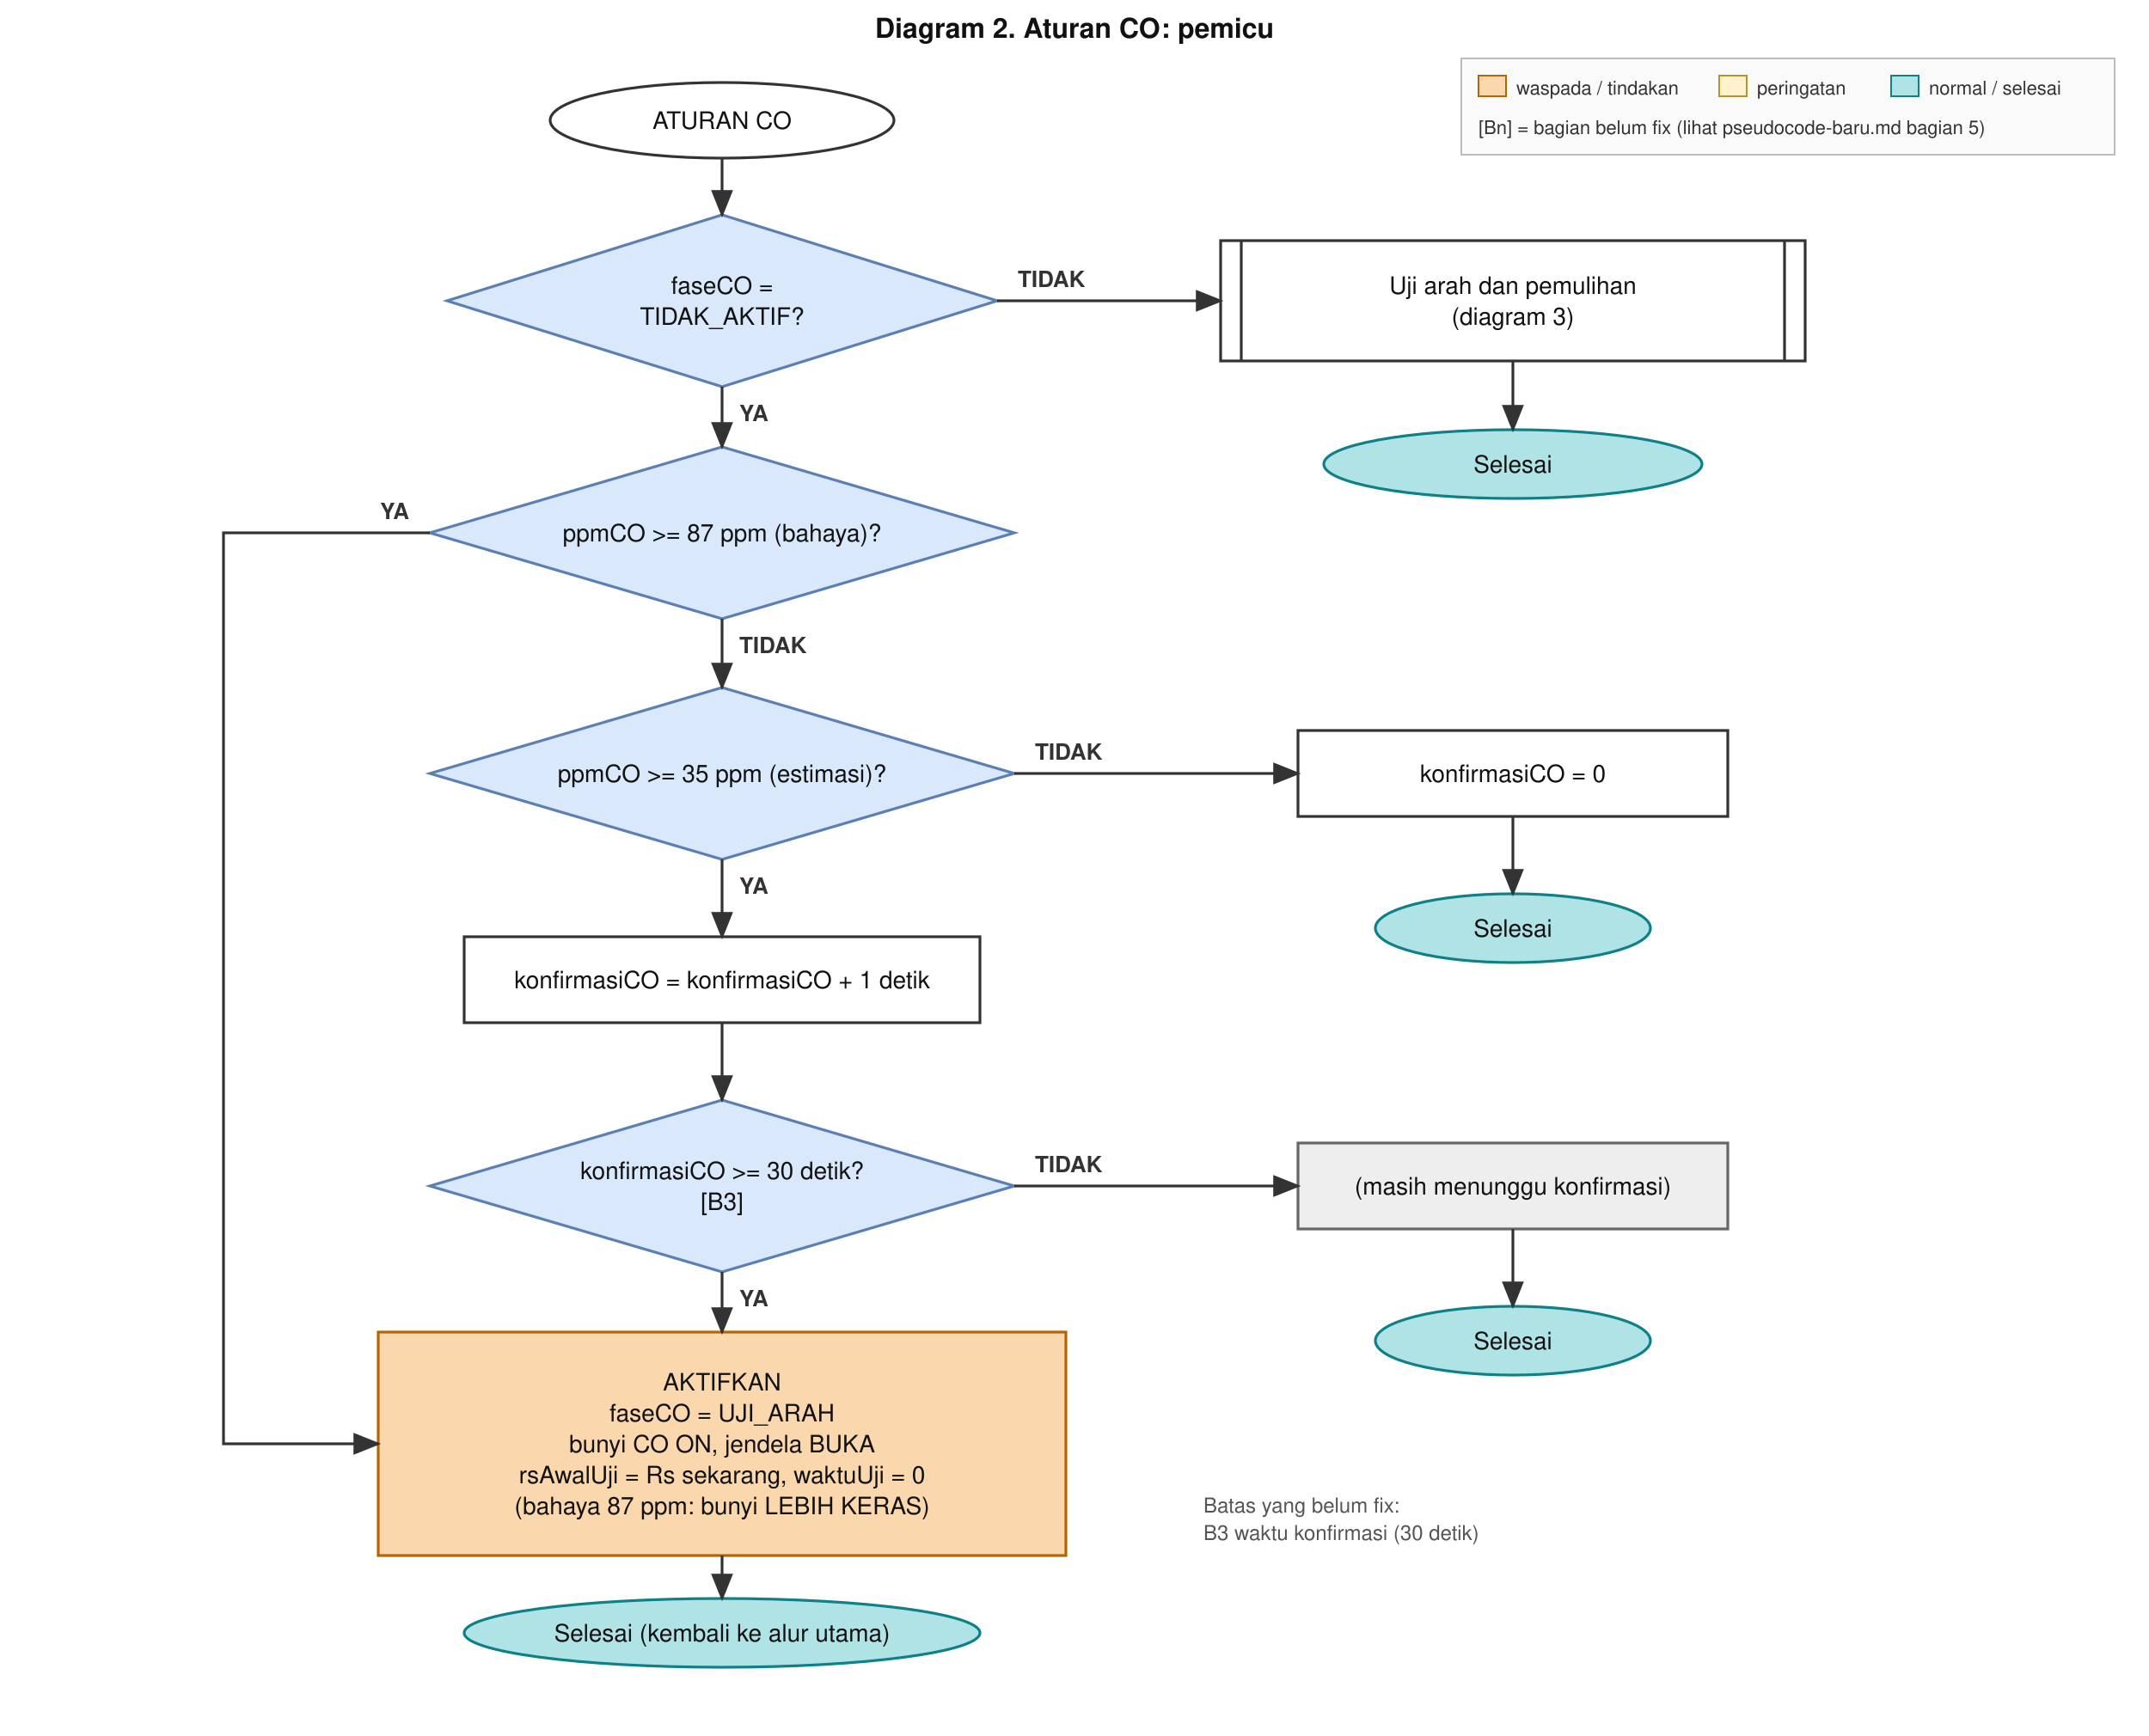
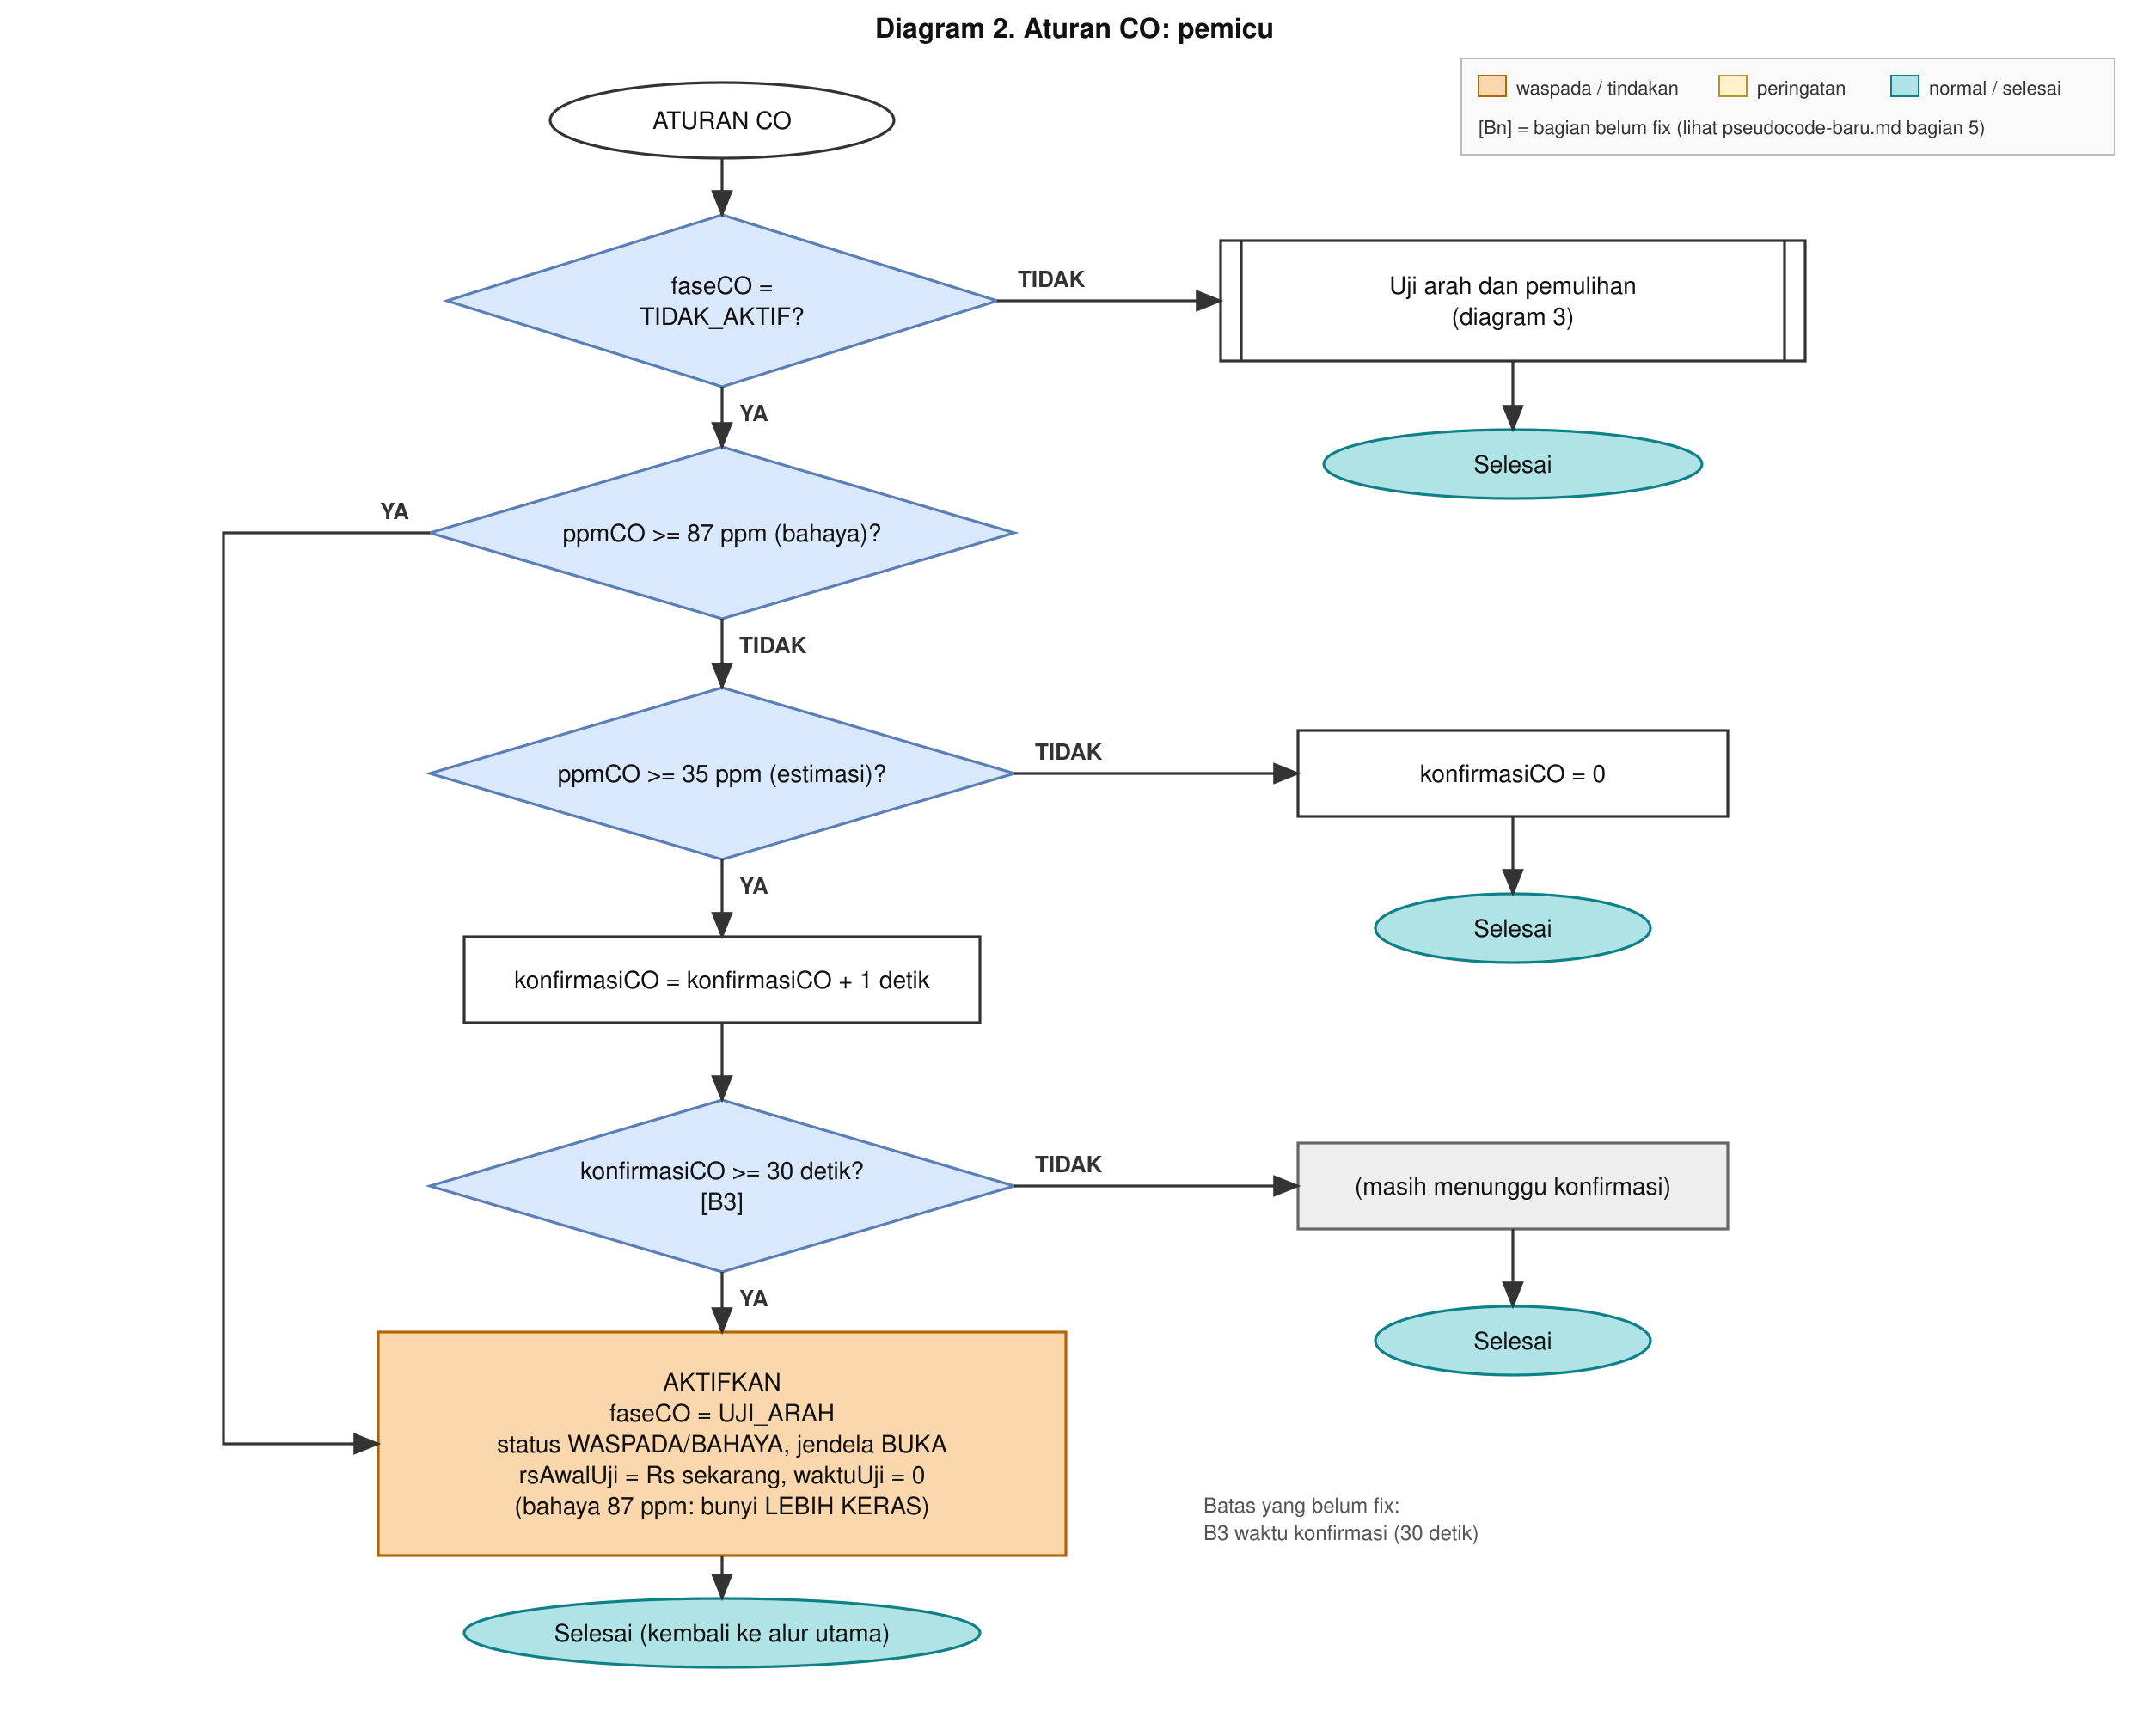
<svg xmlns="http://www.w3.org/2000/svg" width="1250" height="1010" viewBox="0 0 1250 1010">
  <defs>
    <marker id="panah" markerWidth="10" markerHeight="8" refX="9" refY="4" orient="auto">
      <polygon points="0,0 10,4 0,8" fill="#333" />
    </marker>
  </defs>
  <rect width="100%" height="100%" fill="#ffffff" />
  <text x="625.0" y="22" text-anchor="middle" font-family="Helvetica, Arial, sans-serif" font-size="16" font-weight="bold" fill="#111">Diagram 2. Aturan CO: pemicu</text>
  <ellipse cx="420" cy="70" rx="100.0" ry="22.0" fill="#ffffff" stroke="#333333" stroke-width="1.6" />
  <text x="420.0" y="75.0" text-anchor="middle" font-family="Helvetica, Arial, sans-serif" font-size="14" fill="#111">ATURAN CO</text>
  <polygon points="420,125.0 580.0,175 420,225.0 260.0,175" fill="#dae8fc" stroke="#5b7fb5" stroke-width="1.6" />
  <text x="420.0" y="171.0" text-anchor="middle" font-family="Helvetica, Arial, sans-serif" font-size="14" fill="#111">faseCO =</text>
  <text x="420.0" y="189.0" text-anchor="middle" font-family="Helvetica, Arial, sans-serif" font-size="14" fill="#111">TIDAK_AKTIF?</text>
  <polygon points="420,260.0 590.0,310 420,360.0 250.0,310" fill="#dae8fc" stroke="#5b7fb5" stroke-width="1.6" />
  <text x="420.0" y="315.0" text-anchor="middle" font-family="Helvetica, Arial, sans-serif" font-size="14" fill="#111">ppmCO  &gt;=  87 ppm (bahaya)?</text>
  <polygon points="420,400.0 590.0,450 420,500.0 250.0,450" fill="#dae8fc" stroke="#5b7fb5" stroke-width="1.6" />
  <text x="420.0" y="455.0" text-anchor="middle" font-family="Helvetica, Arial, sans-serif" font-size="14" fill="#111">ppmCO  &gt;=  35 ppm (estimasi)?</text>
  <rect x="270.0" y="545.0" width="300" height="50" fill="#ffffff" stroke="#333333" stroke-width="1.6" />
  <text x="420.0" y="575.0" text-anchor="middle" font-family="Helvetica, Arial, sans-serif" font-size="14" fill="#111">konfirmasiCO = konfirmasiCO + 1 detik</text>
  <polygon points="420,640.0 590.0,690 420,740.0 250.0,690" fill="#dae8fc" stroke="#5b7fb5" stroke-width="1.6" />
  <text x="420.0" y="686.0" text-anchor="middle" font-family="Helvetica, Arial, sans-serif" font-size="14" fill="#111">konfirmasiCO  &gt;=  30 detik?</text>
  <text x="420.0" y="704.0" text-anchor="middle" font-family="Helvetica, Arial, sans-serif" font-size="14" fill="#111">[B3]</text>
  <rect x="220.0" y="775.0" width="400" height="130" fill="#fad7ac" stroke="#b46504" stroke-width="1.6" />
  <text x="420.0" y="809.0" text-anchor="middle" font-family="Helvetica, Arial, sans-serif" font-size="14" fill="#111">AKTIFKAN</text>
  <text x="420.0" y="827.0" text-anchor="middle" font-family="Helvetica, Arial, sans-serif" font-size="14" fill="#111">faseCO = UJI_ARAH</text>
-   <text x="420.0" y="845.0" text-anchor="middle" font-family="Helvetica, Arial, sans-serif" font-size="14" fill="#111">bunyi CO ON,  jendela BUKA</text>
+   <text x="420.0" y="845.0" text-anchor="middle" font-family="Helvetica, Arial, sans-serif" font-size="14" fill="#111">status WASPADA/BAHAYA,  jendela BUKA</text>
  <text x="420.0" y="863.0" text-anchor="middle" font-family="Helvetica, Arial, sans-serif" font-size="14" fill="#111">rsAwalUji = Rs sekarang,  waktuUji = 0</text>
  <text x="420.0" y="881.0" text-anchor="middle" font-family="Helvetica, Arial, sans-serif" font-size="14" fill="#111">(bahaya 87 ppm: bunyi LEBIH KERAS)</text>
  <ellipse cx="420" cy="950" rx="150.0" ry="20.0" fill="#b0e3e6" stroke="#0e8088" stroke-width="1.6" />
  <text x="420.0" y="955.0" text-anchor="middle" font-family="Helvetica, Arial, sans-serif" font-size="14" fill="#111">Selesai (kembali ke alur utama)</text>
  <rect x="710.0" y="140.0" width="340" height="70" fill="#ffffff" stroke="#333333" stroke-width="1.6" />
  <text x="880.0" y="171.0" text-anchor="middle" font-family="Helvetica, Arial, sans-serif" font-size="14" fill="#111">Uji arah dan pemulihan</text>
  <text x="880.0" y="189.0" text-anchor="middle" font-family="Helvetica, Arial, sans-serif" font-size="14" fill="#111">(diagram 3)</text>
  <line x1="722.0" y1="140.0" x2="722.0" y2="210.0" stroke="#333333" stroke-width="1.6" />
  <line x1="1038.0" y1="140.0" x2="1038.0" y2="210.0" stroke="#333333" stroke-width="1.6" />
  <ellipse cx="880" cy="270" rx="110.0" ry="20.0" fill="#b0e3e6" stroke="#0e8088" stroke-width="1.6" />
  <text x="880.0" y="275.0" text-anchor="middle" font-family="Helvetica, Arial, sans-serif" font-size="14" fill="#111">Selesai</text>
  <rect x="755.0" y="425.0" width="250" height="50" fill="#ffffff" stroke="#333333" stroke-width="1.6" />
  <text x="880.0" y="455.0" text-anchor="middle" font-family="Helvetica, Arial, sans-serif" font-size="14" fill="#111">konfirmasiCO = 0</text>
  <ellipse cx="880" cy="540" rx="80.0" ry="20.0" fill="#b0e3e6" stroke="#0e8088" stroke-width="1.6" />
  <text x="880.0" y="545.0" text-anchor="middle" font-family="Helvetica, Arial, sans-serif" font-size="14" fill="#111">Selesai</text>
  <rect x="755.0" y="665.0" width="250" height="50" fill="#eeeeee" stroke="#666666" stroke-width="1.6" />
  <text x="880.0" y="695.0" text-anchor="middle" font-family="Helvetica, Arial, sans-serif" font-size="14" fill="#111">(masih menunggu konfirmasi)</text>
  <ellipse cx="880" cy="780" rx="80.0" ry="20.0" fill="#b0e3e6" stroke="#0e8088" stroke-width="1.6" />
  <text x="880.0" y="785.0" text-anchor="middle" font-family="Helvetica, Arial, sans-serif" font-size="14" fill="#111">Selesai</text>
  <path d="M 420.0,92.0 L 420.0,125.0" fill="none" stroke="#333" stroke-width="1.6" marker-end="url(#panah)" />
  <path d="M 580.0,175.0 L 710.0,175.0" fill="none" stroke="#333" stroke-width="1.6" marker-end="url(#panah)" />
  <text x="592.0" y="167.0" text-anchor="start" font-family="Helvetica, Arial, sans-serif" font-size="13" font-weight="bold" fill="#333">TIDAK</text>
  <path d="M 880.0,210.0 L 880.0,250.0" fill="none" stroke="#333" stroke-width="1.6" marker-end="url(#panah)" />
  <path d="M 420.0,225.0 L 420.0,260.0" fill="none" stroke="#333" stroke-width="1.6" marker-end="url(#panah)" />
  <text x="430.0" y="245.0" text-anchor="start" font-family="Helvetica, Arial, sans-serif" font-size="13" font-weight="bold" fill="#333">YA</text>
  <path d="M 420.0,360.0 L 420.0,400.0" fill="none" stroke="#333" stroke-width="1.6" marker-end="url(#panah)" />
  <text x="430.0" y="380.0" text-anchor="start" font-family="Helvetica, Arial, sans-serif" font-size="13" font-weight="bold" fill="#333">TIDAK</text>
  <path d="M 250.0,310.0 L 130.0,310.0 L 130.0,840.0 L 220.0,840.0" fill="none" stroke="#333" stroke-width="1.6" marker-end="url(#panah)" />
  <text x="238.0" y="302.0" text-anchor="end" font-family="Helvetica, Arial, sans-serif" font-size="13" font-weight="bold" fill="#333">YA</text>
  <path d="M 590.0,450.0 L 755.0,450.0" fill="none" stroke="#333" stroke-width="1.6" marker-end="url(#panah)" />
  <text x="602.0" y="442.0" text-anchor="start" font-family="Helvetica, Arial, sans-serif" font-size="13" font-weight="bold" fill="#333">TIDAK</text>
  <path d="M 880.0,475.0 L 880.0,520.0" fill="none" stroke="#333" stroke-width="1.6" marker-end="url(#panah)" />
  <path d="M 420.0,500.0 L 420.0,545.0" fill="none" stroke="#333" stroke-width="1.6" marker-end="url(#panah)" />
  <text x="430.0" y="520.0" text-anchor="start" font-family="Helvetica, Arial, sans-serif" font-size="13" font-weight="bold" fill="#333">YA</text>
  <path d="M 420.0,595.0 L 420.0,640.0" fill="none" stroke="#333" stroke-width="1.6" marker-end="url(#panah)" />
  <path d="M 420.0,740.0 L 420.0,775.0" fill="none" stroke="#333" stroke-width="1.6" marker-end="url(#panah)" />
  <text x="430.0" y="760.0" text-anchor="start" font-family="Helvetica, Arial, sans-serif" font-size="13" font-weight="bold" fill="#333">YA</text>
  <path d="M 590.0,690.0 L 755.0,690.0" fill="none" stroke="#333" stroke-width="1.6" marker-end="url(#panah)" />
  <text x="602.0" y="682.0" text-anchor="start" font-family="Helvetica, Arial, sans-serif" font-size="13" font-weight="bold" fill="#333">TIDAK</text>
  <path d="M 880.0,715.0 L 880.0,760.0" fill="none" stroke="#333" stroke-width="1.6" marker-end="url(#panah)" />
  <path d="M 420.0,905.0 L 420.0,930.0" fill="none" stroke="#333" stroke-width="1.6" marker-end="url(#panah)" />
  <text x="700" y="880" font-family="Helvetica, Arial, sans-serif" font-size="12" fill="#555">Batas yang belum fix:</text>
  <text x="700" y="896" font-family="Helvetica, Arial, sans-serif" font-size="12" fill="#555">B3 waktu konfirmasi (30 detik)</text>
  <rect x="850" y="34" width="380" height="56" fill="#fafafa" stroke="#bbb" />
  <rect x="860" y="44" width="16" height="12" fill="#fad7ac" stroke="#b46504" />
  <text x="882" y="55" font-family="Helvetica, Arial, sans-serif" font-size="11" fill="#333">waspada / tindakan</text>
  <rect x="1000" y="44" width="16" height="12" fill="#fff2cc" stroke="#b8922a" />
  <text x="1022" y="55" font-family="Helvetica, Arial, sans-serif" font-size="11" fill="#333">peringatan</text>
  <rect x="1100" y="44" width="16" height="12" fill="#b0e3e6" stroke="#0e8088" />
  <text x="1122" y="55" font-family="Helvetica, Arial, sans-serif" font-size="11" fill="#333">normal / selesai</text>
  <text x="860" y="78" font-family="Helvetica, Arial, sans-serif" font-size="11" fill="#333">[Bn] = bagian belum fix (lihat pseudocode-baru.md bagian 5)</text>
</svg>
